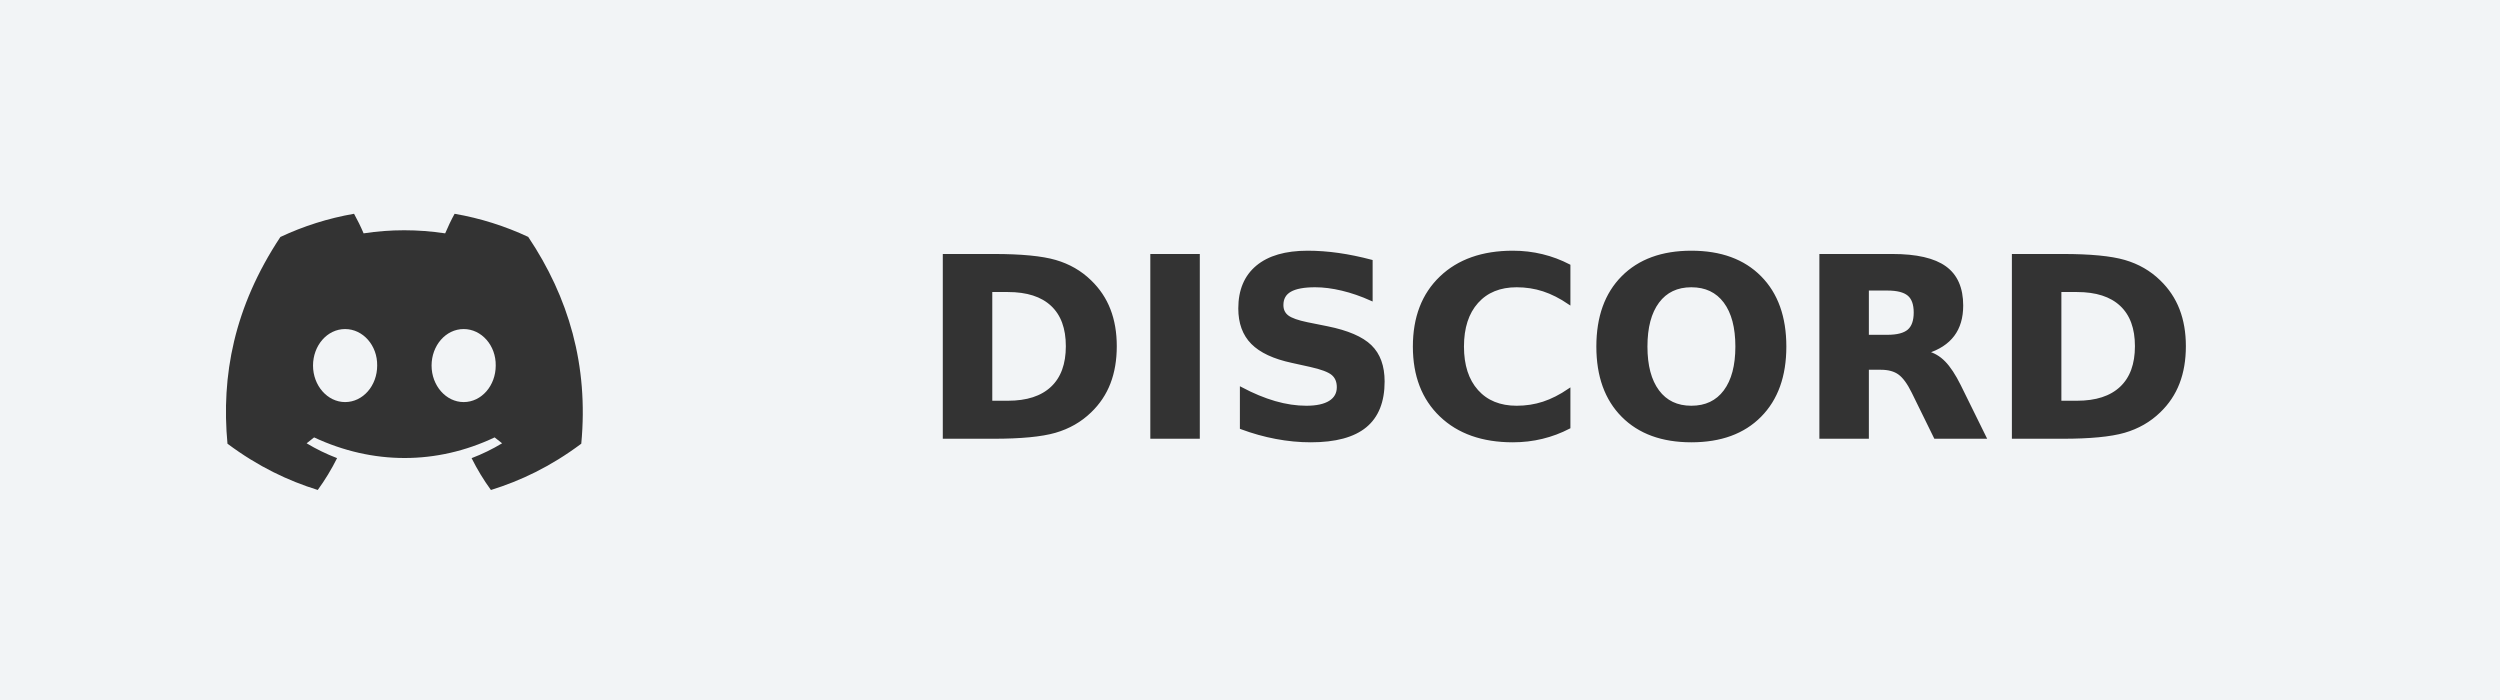
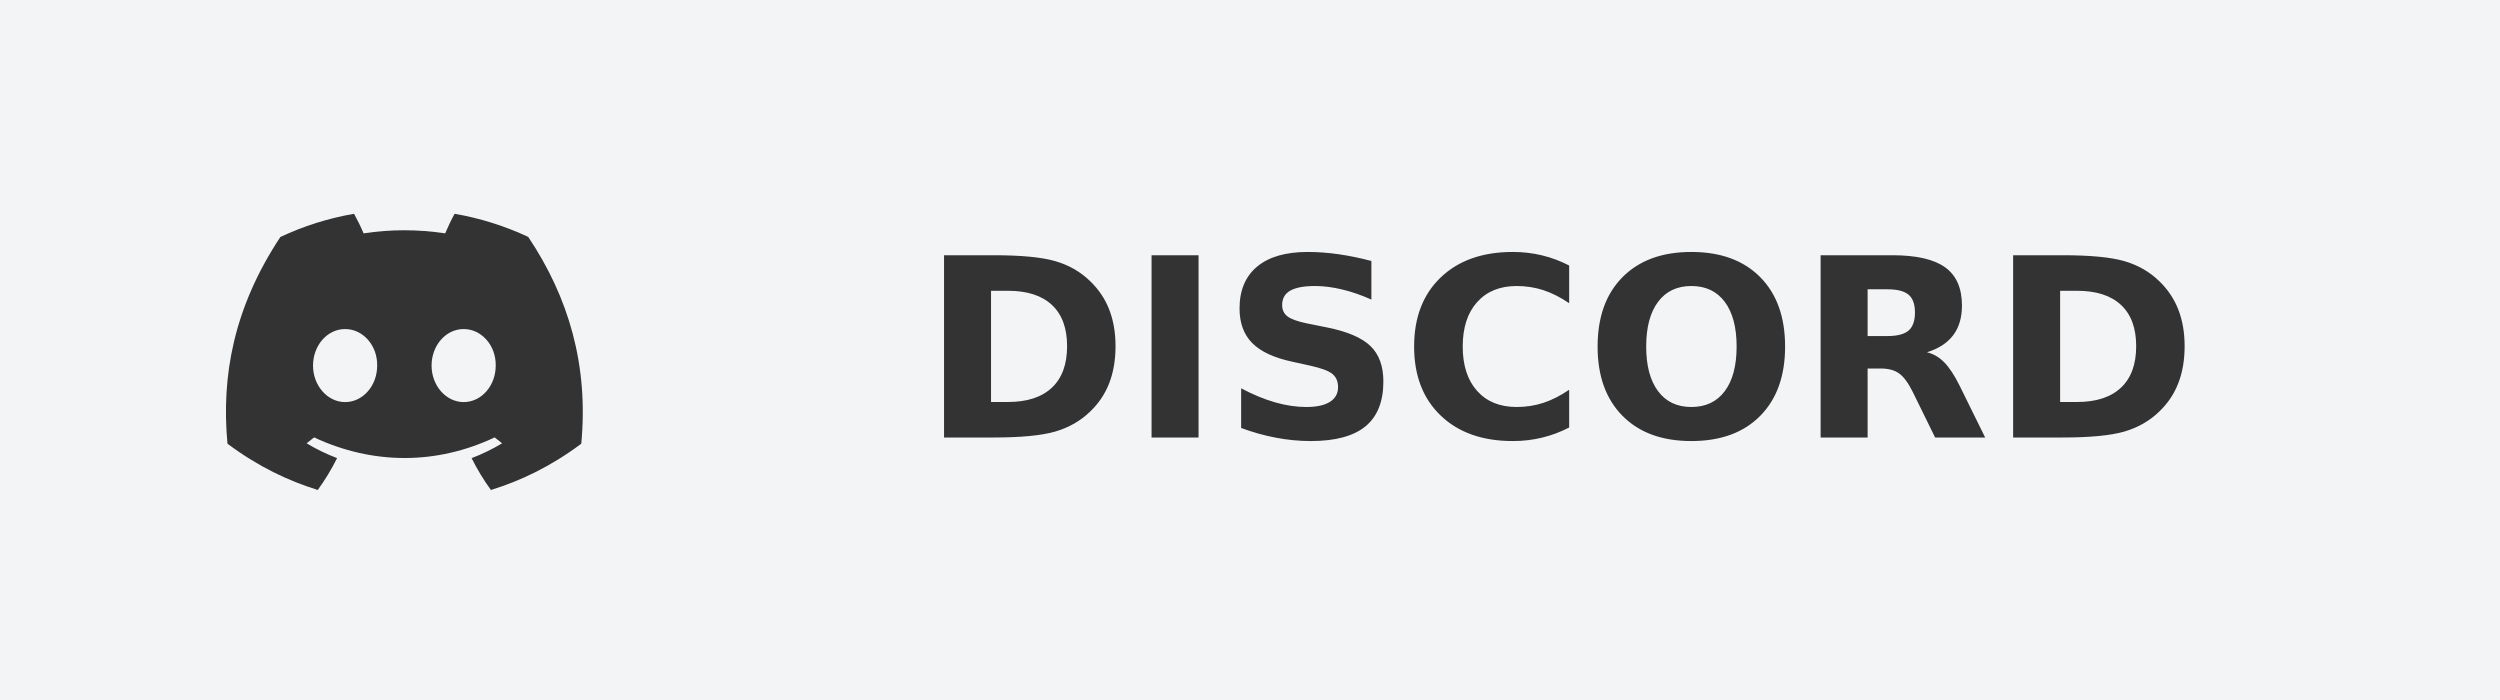
<svg xmlns="http://www.w3.org/2000/svg" width="100" height="28" aria-label="DISCORD" role="img" version="1.1">
  <g transform="scale(.95465 1)" fill="#f2f4f6" shape-rendering="crispEdges">
    <rect width="104.75" height="28" fill="#f2f4f6" />
  </g>
-   <g fill="#fff" font-family="Verdana, Geneva, 'DejaVu Sans', sans-serif" font-size="100px" stroke="#333" text-anchor="middle" text-rendering="geometricPrecision">
-     <text transform="scale(.1)" x="623.75" y="175" fill="#333333" font-weight="bold" stroke="#333333" textLength="607.5">DISCORD</text>
+   <g fill="#333" font-family="Verdana, Geneva, 'DejaVu Sans', sans-serif" font-size="100px" stroke="#333" text-anchor="middle" text-rendering="geometricPrecision">
+     <text transform="scale(.1)" x="623.75" y="175" fill="#333333" font-weight="bold" stroke="none" textLength="607.5">DISCORD</text>
  </g>
  <path d="m21.129 9.476c-0.924-0.432-1.912-0.746-2.945-0.925-0.127 0.229-0.275 0.538-0.377 0.783-1.098-0.165-2.186-0.165-3.263 0-0.102-0.245-0.254-0.554-0.382-0.783-1.034 0.179-2.023 0.494-2.947 0.928-1.864 2.816-2.369 5.562-2.116 8.269 1.236 0.923 2.434 1.484 3.611 1.851 0.291-0.4 0.55-0.826 0.773-1.274-0.425-0.162-0.833-0.361-1.218-0.593 0.102-0.076 0.202-0.155 0.299-0.236 2.349 1.099 4.9 1.099 7.221 0 0.098 0.081 0.198 0.161 0.299 0.236-0.386 0.233-0.795 0.432-1.22 0.594 0.223 0.447 0.482 0.874 0.773 1.274 1.179-0.367 2.378-0.928 3.614-1.852 0.296-3.138-0.506-5.859-2.122-8.272zm-7.325 6.607c-0.705 0-1.283-0.658-1.283-1.46 0-0.801 0.566-1.461 1.283-1.461 0.717 0 1.296 0.658 1.283 1.461 0.001 0.801-0.566 1.46-1.283 1.46zm4.742 0c-0.705 0-1.283-0.658-1.283-1.46 0-0.801 0.566-1.461 1.283-1.461 0.717 0 1.296 0.658 1.283 1.461 0 0.801-0.566 1.46-1.283 1.46z" fill="#333" stroke-width=".056" />
</svg>
